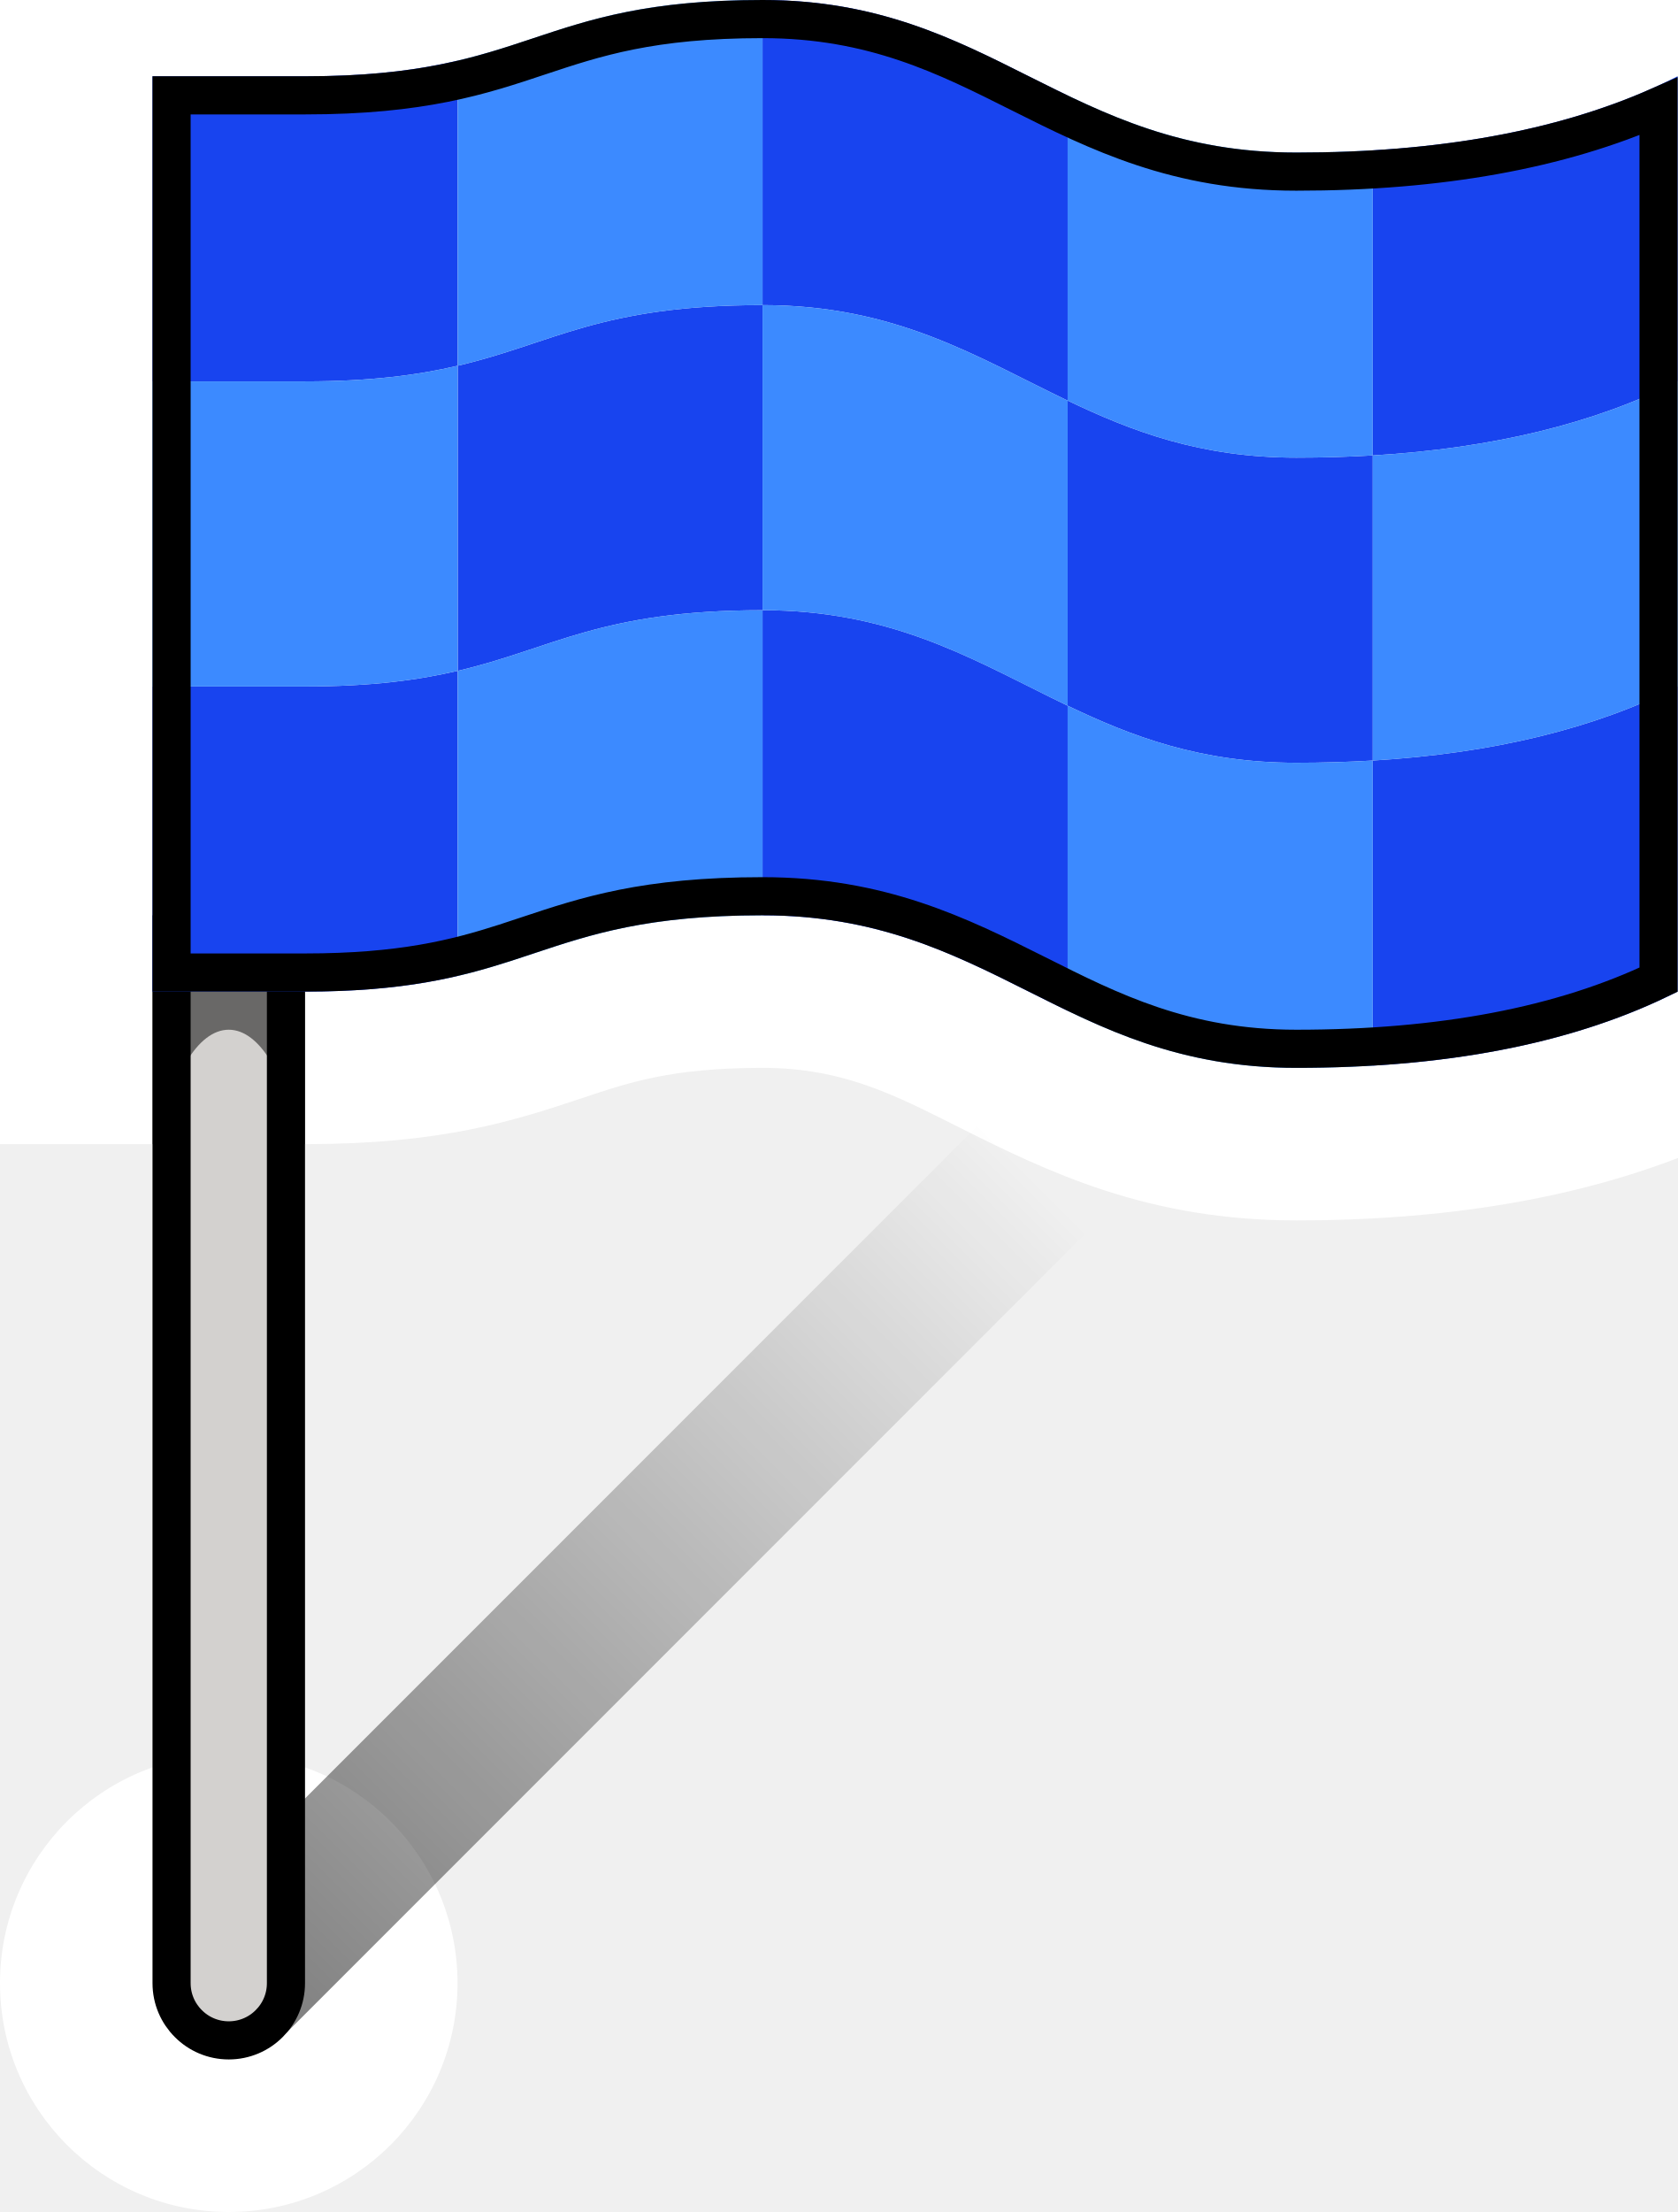
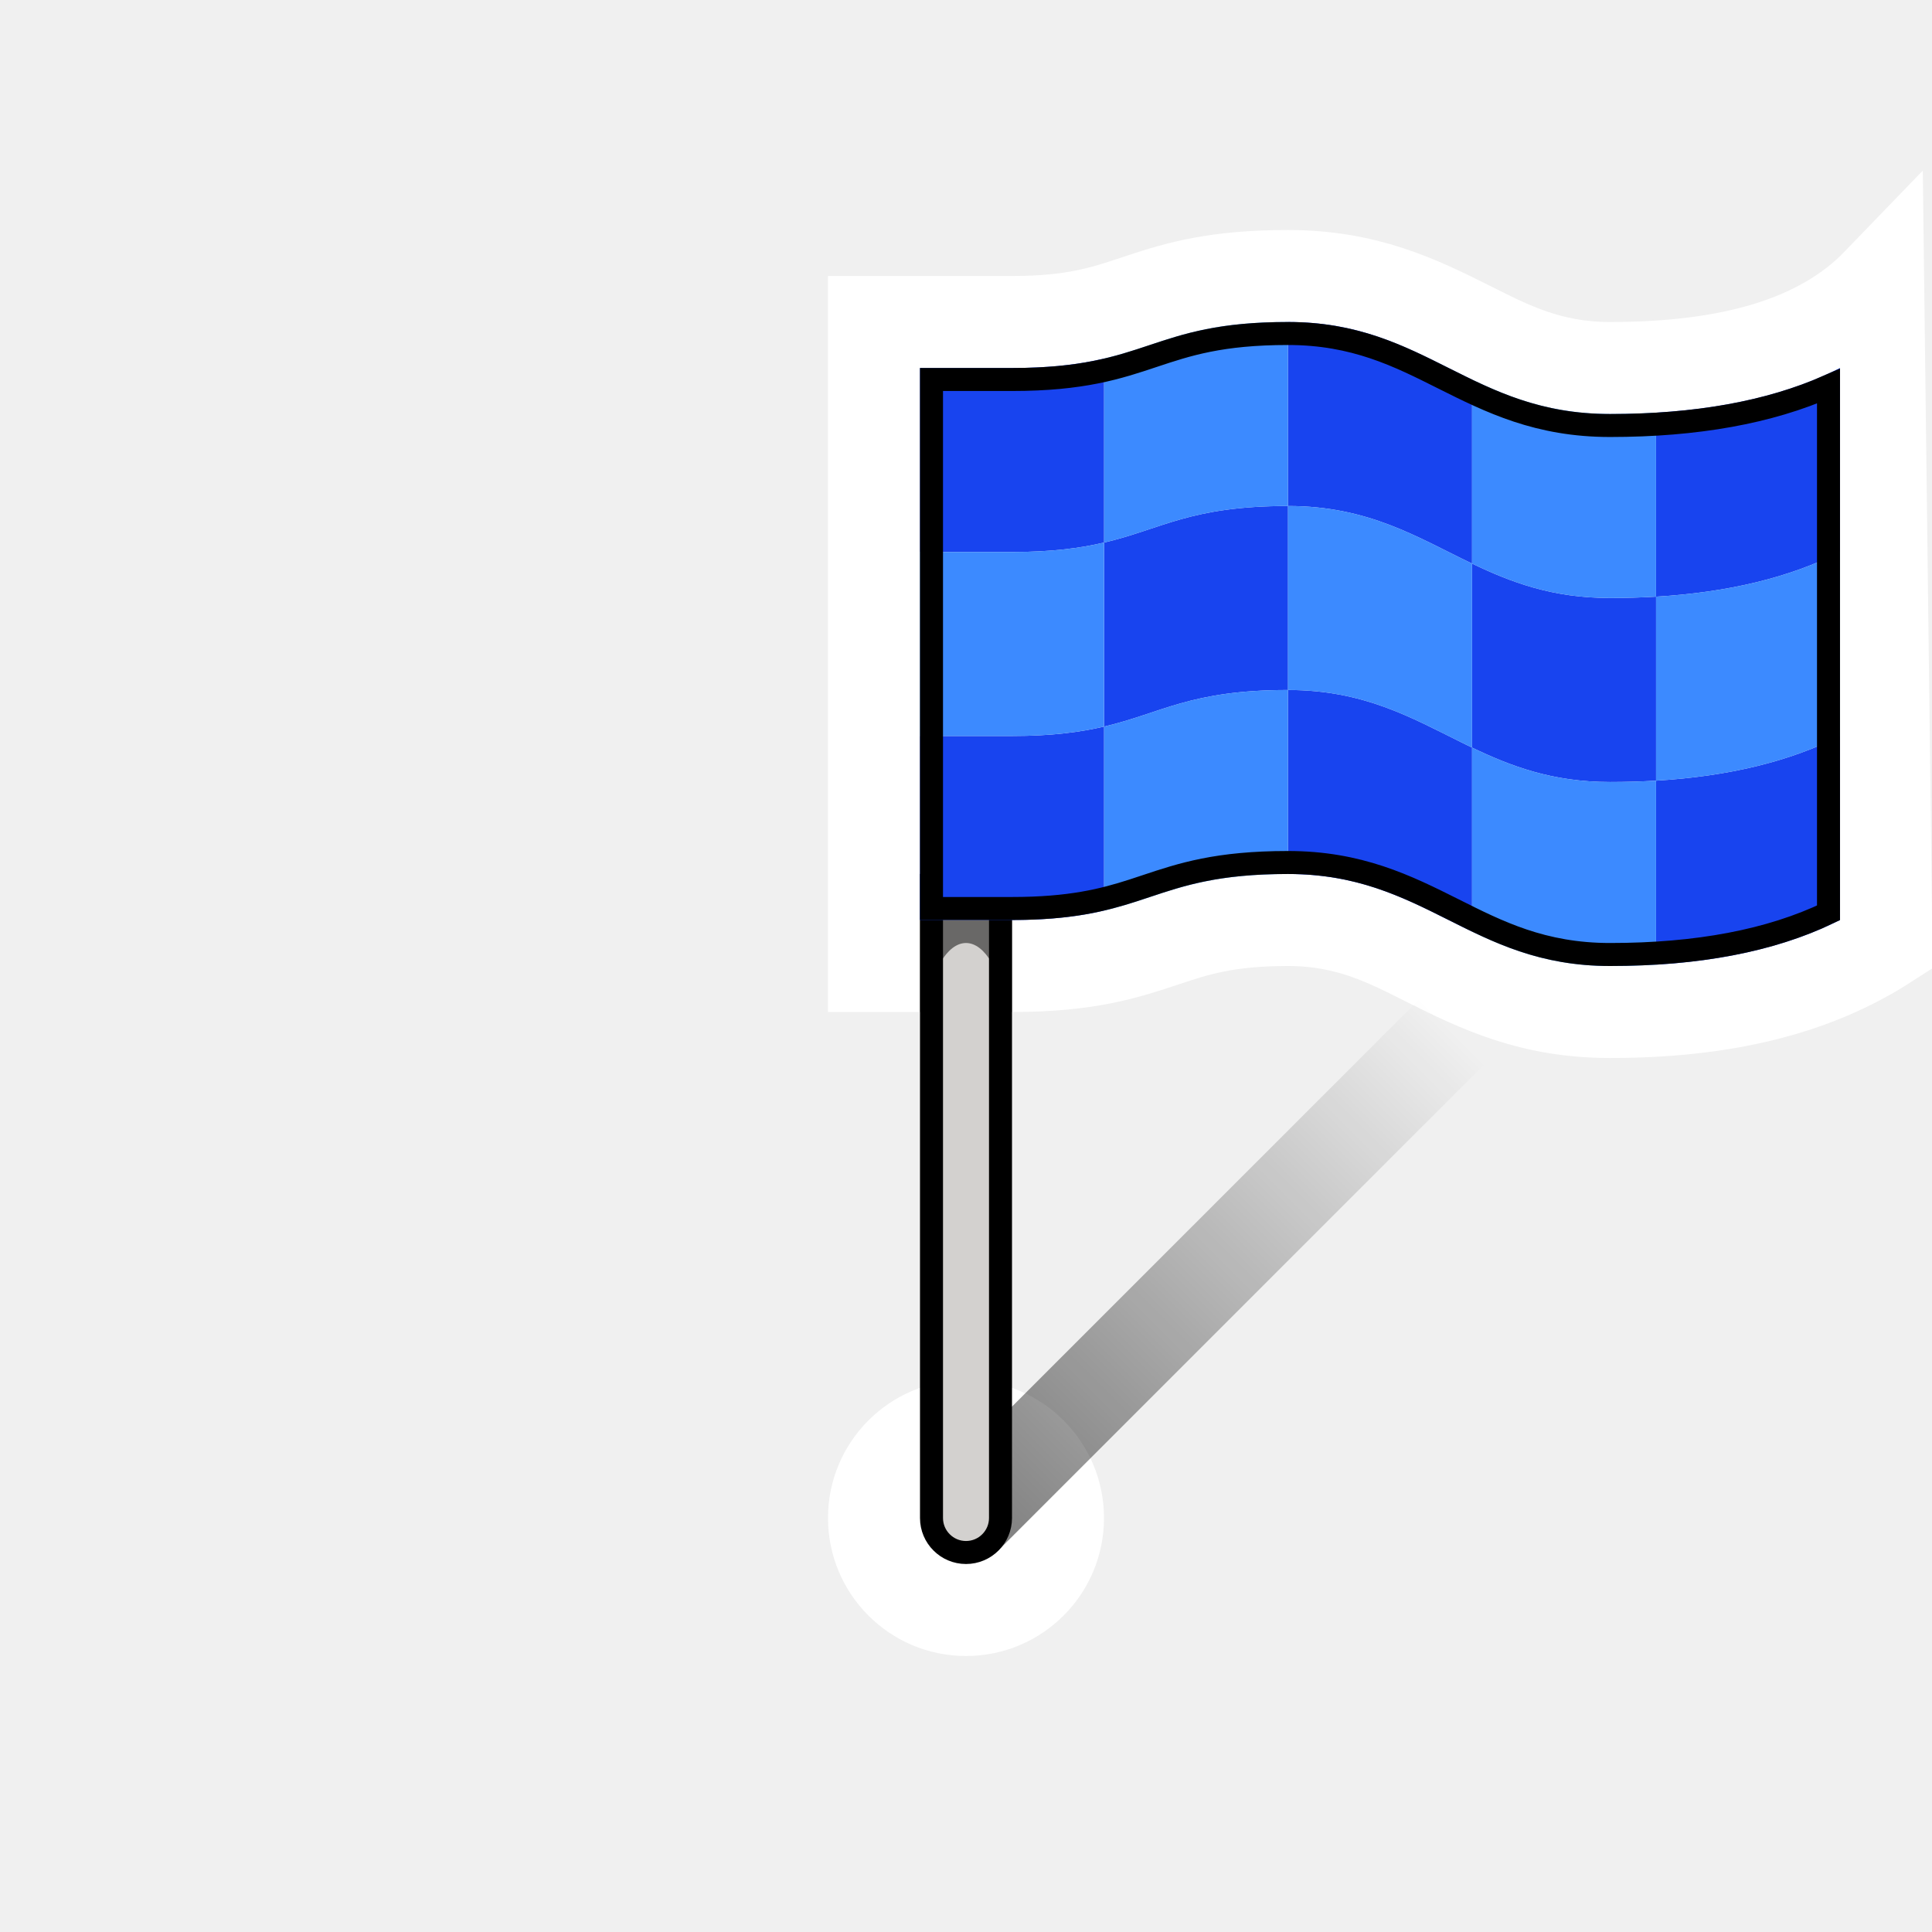
- <svg xmlns="http://www.w3.org/2000/svg" width="22px" height="29px" viewBox="0 0 22 29" version="1.1">
+ <svg xmlns="http://www.w3.org/2000/svg" width="42px" height="42px" viewBox="0 0 42 42" version="1.1">
  <defs>
    <linearGradient x1="50%" y1="0%" x2="50%" y2="100%" id="linearGradient-1">
      <stop stop-color="#000000" stop-opacity="0" offset="0%" />
      <stop stop-color="#000000" stop-opacity="0.531" offset="100%" />
    </linearGradient>
  </defs>
  <g id="Assets/Itinerary/Destination" stroke="none" stroke-width="1" fill="none" fill-rule="evenodd">
-     <circle id="Oval" fill="#FFFFFF" cx="3" cy="26" r="3" />
-     <path d="M10,-1 C11.685,-1 12.81,-0.46 13.933,0.103 C14.805,0.54 15.674,1 17,1 C19.675,1 21.685,0.39 23,-0.939 L23,13.587 C21.487,14.512 19.492,15 17,15 C15.296,15 14.163,14.456 13.036,13.891 C12.17,13.456 11.309,13 10,13 C8.657,13 7.985,13.225 7.313,13.449 C6.484,13.725 5.655,14 4,14 L1,14 L1,-0 L4,-2.22044605e-16 C5.339,-2.22044605e-16 6.01,-0.225 6.681,-0.448 L6.837,-0.5 C7.618,-0.758 8.445,-1 10,-1 Z" id="halo" stroke="#FFFFFF" stroke-width="2" />
-     <path d="M6.964,13.028 L8.964,13.028 L8.964,28.028 C8.964,28.581 8.516,29.028 7.964,29.028 C7.412,29.028 6.964,28.581 6.964,28.028 L6.964,13.028 L6.964,13.028 Z" id="Rectangle" fill="url(#linearGradient-1)" transform="translate(7.964, 21.0284) rotate(45) translate(-7.964, -21.0284)" />
-     <path d="M3.75,12.25 L3.75,26 C3.75,26.207 3.666,26.395 3.53,26.53 C3.395,26.666 3.207,26.75 3,26.75 C2.793,26.75 2.605,26.666 2.47,26.53 C2.334,26.395 2.25,26.207 2.25,26 L2.25,12.25 L3.75,12.25 Z" id="Rectangle" stroke="#000000" stroke-width="0.5" fill="#D3D1CF" />
-     <path d="M4,13 L4,15 L3.917,15 C3.762,14.117 3.41,13.5 3,13.5 C2.59,13.5 2.238,14.117 2.083,15 L2,15 L2,13 L4,13 Z" id="Shadow" fill-opacity="0.5" fill="#000000" />
-     <path d="M6.002,8.795 L6.002,12.795 C5.49,12.915 4.871,13 4,13 L2,13 L2,9 L4,9 C4.871,9 5.49,8.915 6.002,8.795 Z M10,8 C11.645,8 12.681,8.601 13.78,9.144 L14.001,9.252 L14.001,13.252 C12.816,12.684 11.754,12 10,12 L10,8 Z M14.001,5.252 C14.842,5.655 15.744,6 17,6 C17.344,6 17.677,5.99 18.001,5.971 L18.001,9.971 C17.677,9.99 17.344,10 17,10 C15.744,10 14.842,9.655 14.001,9.252 L14.001,5.252 Z M10,4 L10,8 C7.873,8 7.252,8.503 6.003,8.795 L6.003,4.795 C7.252,4.503 7.873,4 10,4 Z M10,0 C11.754,0 12.816,0.684 14.001,1.252 L14.001,5.252 C12.816,4.684 11.754,4 10,4 L10,0 Z M22,9 L22,13 C20.908,13.553 19.575,13.877 18.002,13.971 L18.002,9.971 C19.575,9.877 20.908,9.553 22,9 Z M6.002,0.795 L6.002,4.795 C5.49,4.915 4.871,5 4,5 L2,5 L2,1 L4,1 C4.871,1 5.49,0.915 6.002,0.795 Z M22,1 L22,5 C20.908,5.553 19.575,5.877 18.002,5.971 L18.002,1.971 C19.575,1.877 20.908,1.553 22,1 Z" id="Dark" fill="#1844EF" />
-     <path d="M14.001,9.252 C14.842,9.655 15.744,10 17,10 C17.344,10 17.677,9.99 18.001,9.971 L18.001,13.971 C17.677,13.99 17.344,14 17,14 C15.744,14 14.842,13.655 14.001,13.252 L14.001,9.252 Z M10,8 L10,12 C7.873,12 7.252,12.503 6.003,12.795 L6.003,8.795 C7.252,8.503 7.873,8 10,8 Z M10,4 C11.754,4 12.816,4.684 14.001,5.252 L14.001,9.252 C12.816,8.684 11.754,8 10,8 L10,4 Z M14.001,1.252 C14.842,1.655 15.744,2 17,2 C17.344,2 17.677,1.99 18.001,1.971 L18.001,5.971 C17.677,5.99 17.344,6 17,6 C15.744,6 14.842,5.655 14.001,5.252 L14.001,1.252 Z M10,0 L10,4 C7.873,4 7.252,4.503 6.003,4.795 L6.003,0.795 C7.252,0.503 7.873,0 10,0 Z M6.002,4.795 L6.002,8.795 C5.49,8.915 4.871,9 4,9 L2,9 L2,5 L4,5 C4.871,5 5.49,4.915 6.002,4.795 Z M22,5 L22,9 C20.908,9.553 19.575,9.877 18.002,9.971 L18.002,5.971 C19.575,5.877 20.908,5.553 22,5 Z" id="Light" fill="#3C8AFF" />
-     <path d="M10,0.25 C11.45,0.25 12.41,0.737 13.373,1.22 C14.404,1.737 15.437,2.25 17,2.25 C18.882,2.25 20.464,1.963 21.75,1.395 L21.75,12.844 C20.485,13.451 18.901,13.75 17,13.75 C15.532,13.75 14.564,13.259 13.597,12.773 C12.57,12.258 11.544,11.75 10,11.75 C8.46,11.75 7.689,12.006 6.918,12.263 L6.624,12.36 C5.98,12.567 5.263,12.75 4,12.75 L2.25,12.75 L2.25,1.25 L4,1.25 C5.536,1.25 6.306,0.994 7.076,0.737 C7.807,0.494 8.539,0.25 10,0.25 Z" id="Border" stroke="#000000" stroke-width="0.5" />
+     <rect id="Footprint" x="0" y="0" width="42" height="42" />
+     <circle id="Oval" fill="#FFFFFF" cx="21" cy="33" r="3" />
+     <path d="M28,6 C29.685,6 30.81,6.54 31.933,7.103 C32.805,7.54 33.674,8 35,8 C37.585,8 39.573,7.458 40.83,6.155 L41.007,20.506 C39.42,21.528 37.45,22 35,22 C33.296,22 32.163,21.456 31.036,20.891 C30.17,20.456 29.309,20 28,20 C26.657,20 25.985,20.225 25.313,20.449 C24.484,20.725 23.655,21 22,21 L19,21 L19,7 L22,7 C23.339,7 24.01,6.775 24.681,6.552 L24.837,6.5 C25.618,6.242 26.445,6 28,6 Z" id="halo" stroke="#FFFFFF" stroke-width="2" />
+     <path d="M24.964,20.028 L26.964,20.028 L26.964,35.028 C26.964,35.581 26.516,36.028 25.964,36.028 C25.412,36.028 24.964,35.581 24.964,35.028 L24.964,20.028 L24.964,20.028 Z" id="Rectangle" fill="url(#linearGradient-1)" transform="translate(25.964, 28.0284) rotate(45) translate(-25.964, -28.0284)" />
+     <path d="M21.75,19.25 L21.75,33 C21.75,33.207 21.666,33.395 21.53,33.53 C21.395,33.666 21.207,33.75 21,33.75 C20.793,33.75 20.605,33.666 20.47,33.53 C20.334,33.395 20.25,33.207 20.25,33 L20.25,19.25 L21.75,19.25 Z" id="Rectangle" stroke="#000000" stroke-width="0.5" fill="#D3D1CF" />
+     <path d="M22,20 L22,22 L21.917,22 C21.762,21.117 21.41,20.5 21,20.5 C20.59,20.5 20.238,21.117 20.083,22 L20,22 L20,20 L22,20 Z" id="Shadow" fill-opacity="0.5" fill="#000000" />
+     <path d="M24.002,15.795 L24.002,19.795 C23.49,19.915 22.871,20 22,20 L20,20 L20,16 L22,16 C22.871,16 23.49,15.915 24.002,15.795 Z M28,15 C29.645,15 30.681,15.601 31.78,16.144 L32.001,16.252 L32.001,20.252 C30.816,19.684 29.754,19 28,19 L28,15 Z M32.001,12.252 C32.842,12.655 33.744,13 35,13 C35.344,13 35.677,12.99 36.001,12.971 L36.001,16.971 C35.677,16.99 35.344,17 35,17 C33.744,17 32.842,16.655 32.001,16.252 L32.001,12.252 Z M28,11 L28,15 C25.873,15 25.252,15.503 24.003,15.795 L24.003,11.795 C25.252,11.503 25.873,11 28,11 Z M28,7 C29.754,7 30.816,7.684 32.001,8.252 L32.001,12.252 C30.816,11.684 29.754,11 28,11 L28,7 Z M40,16 L40,20 C38.908,20.553 37.575,20.877 36.002,20.971 L36.002,16.971 C37.575,16.877 38.908,16.553 40,16 Z M24.002,7.795 L24.002,11.795 C23.49,11.915 22.871,12 22,12 L20,12 L20,8 L22,8 C22.871,8 23.49,7.915 24.002,7.795 Z M40,8 L40,12 C38.908,12.553 37.575,12.877 36.002,12.971 L36.002,8.971 C37.575,8.877 38.908,8.553 40,8 Z" id="Dark" fill="#1844EF" />
+     <path d="M32.001,16.252 C32.842,16.655 33.744,17 35,17 C35.344,17 35.677,16.99 36.001,16.971 L36.001,20.971 C35.677,20.99 35.344,21 35,21 C33.744,21 32.842,20.655 32.001,20.252 L32.001,16.252 Z M28,15 L28,19 C25.873,19 25.252,19.503 24.003,19.795 L24.003,15.795 C25.252,15.503 25.873,15 28,15 Z M28,11 C29.754,11 30.816,11.684 32.001,12.252 L32.001,16.252 C30.816,15.684 29.754,15 28,15 L28,11 Z M32.001,8.252 C32.842,8.655 33.744,9 35,9 C35.344,9 35.677,8.99 36.001,8.971 L36.001,12.971 C35.677,12.99 35.344,13 35,13 C33.744,13 32.842,12.655 32.001,12.252 L32.001,8.252 Z M28,7 L28,11 C25.873,11 25.252,11.503 24.003,11.795 L24.003,7.795 C25.252,7.503 25.873,7 28,7 Z M24.002,11.795 L24.002,15.795 C23.49,15.915 22.871,16 22,16 L20,16 L20,12 L22,12 C22.871,12 23.49,11.915 24.002,11.795 Z M40,12 L40,16 C38.908,16.553 37.575,16.877 36.002,16.971 L36.002,12.971 C37.575,12.877 38.908,12.553 40,12 Z" id="Light" fill="#3C8AFF" />
+     <path d="M28,7.25 C29.45,7.25 30.41,7.737 31.373,8.22 C32.404,8.737 33.437,9.25 35,9.25 C36.882,9.25 38.464,8.963 39.75,8.395 L39.75,19.844 C38.485,20.451 36.901,20.75 35,20.75 C33.532,20.75 32.564,20.259 31.597,19.773 C30.57,19.258 29.544,18.75 28,18.75 C26.46,18.75 25.689,19.006 24.918,19.263 L24.624,19.36 C23.98,19.567 23.263,19.75 22,19.75 L20.25,19.75 L20.25,8.25 L22,8.25 C23.536,8.25 24.306,7.994 25.076,7.737 C25.807,7.494 26.539,7.25 28,7.25 Z" id="Border" stroke="#000000" stroke-width="0.5" />
  </g>
</svg>
